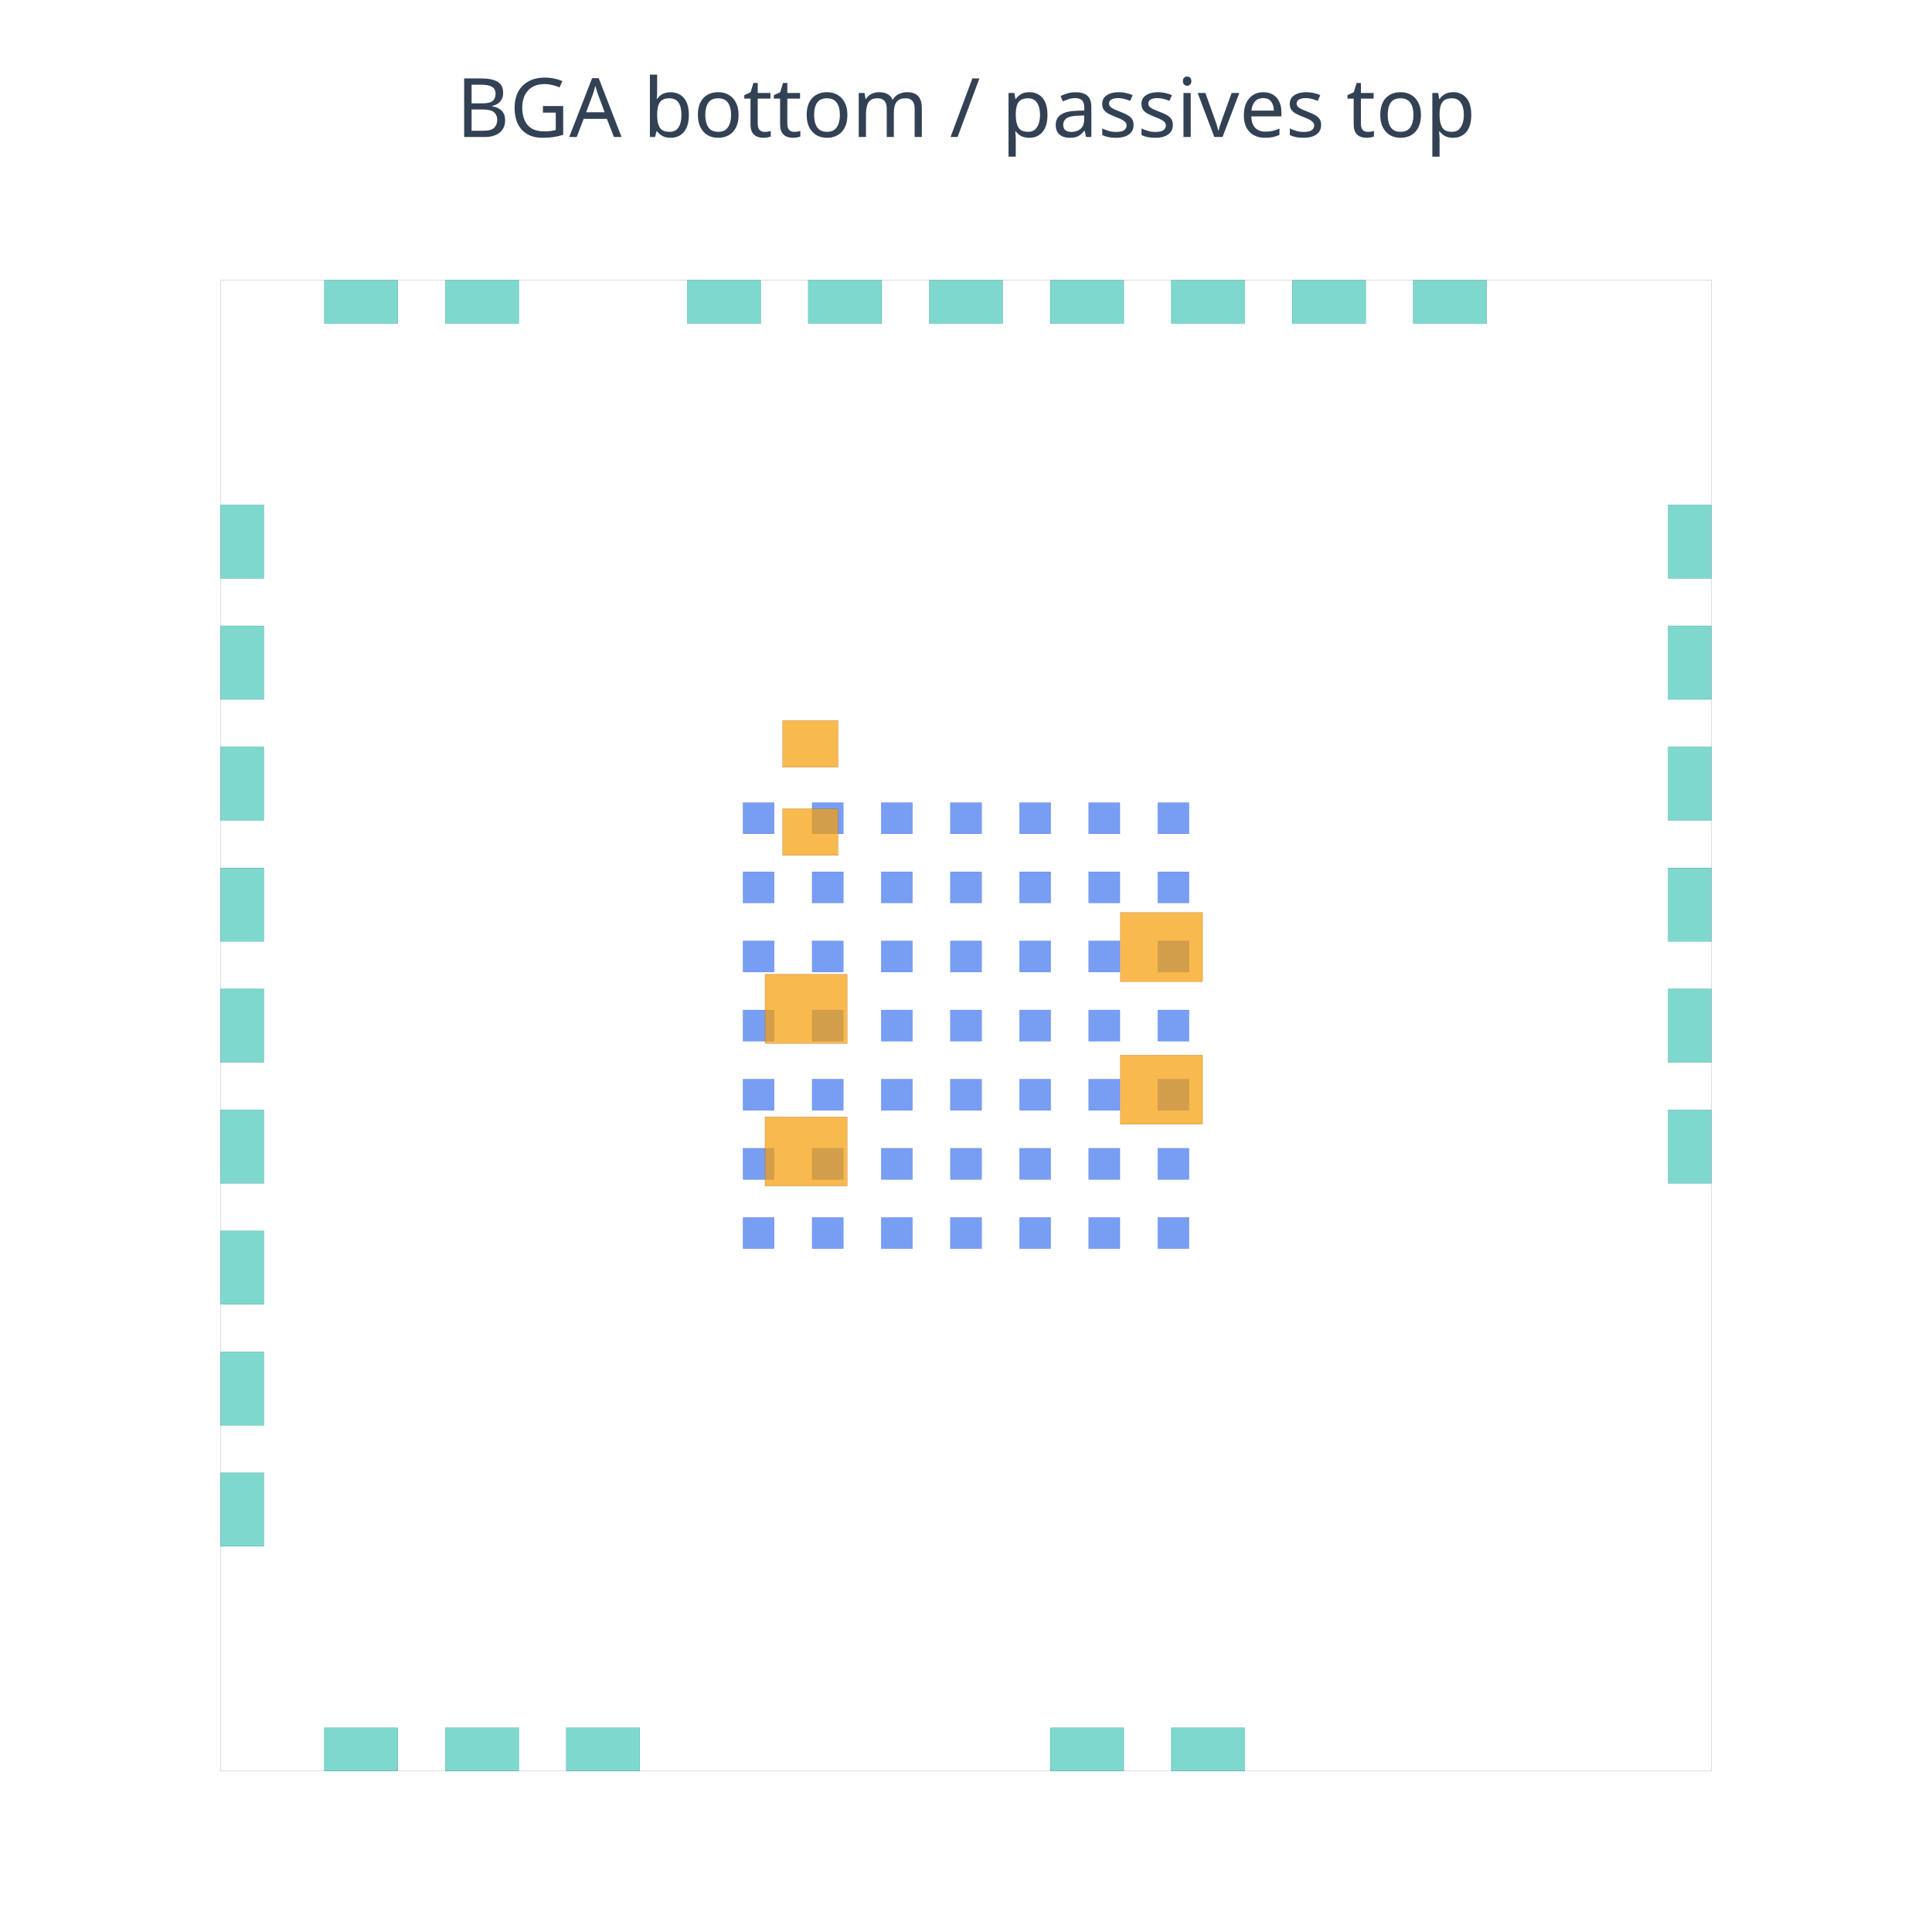
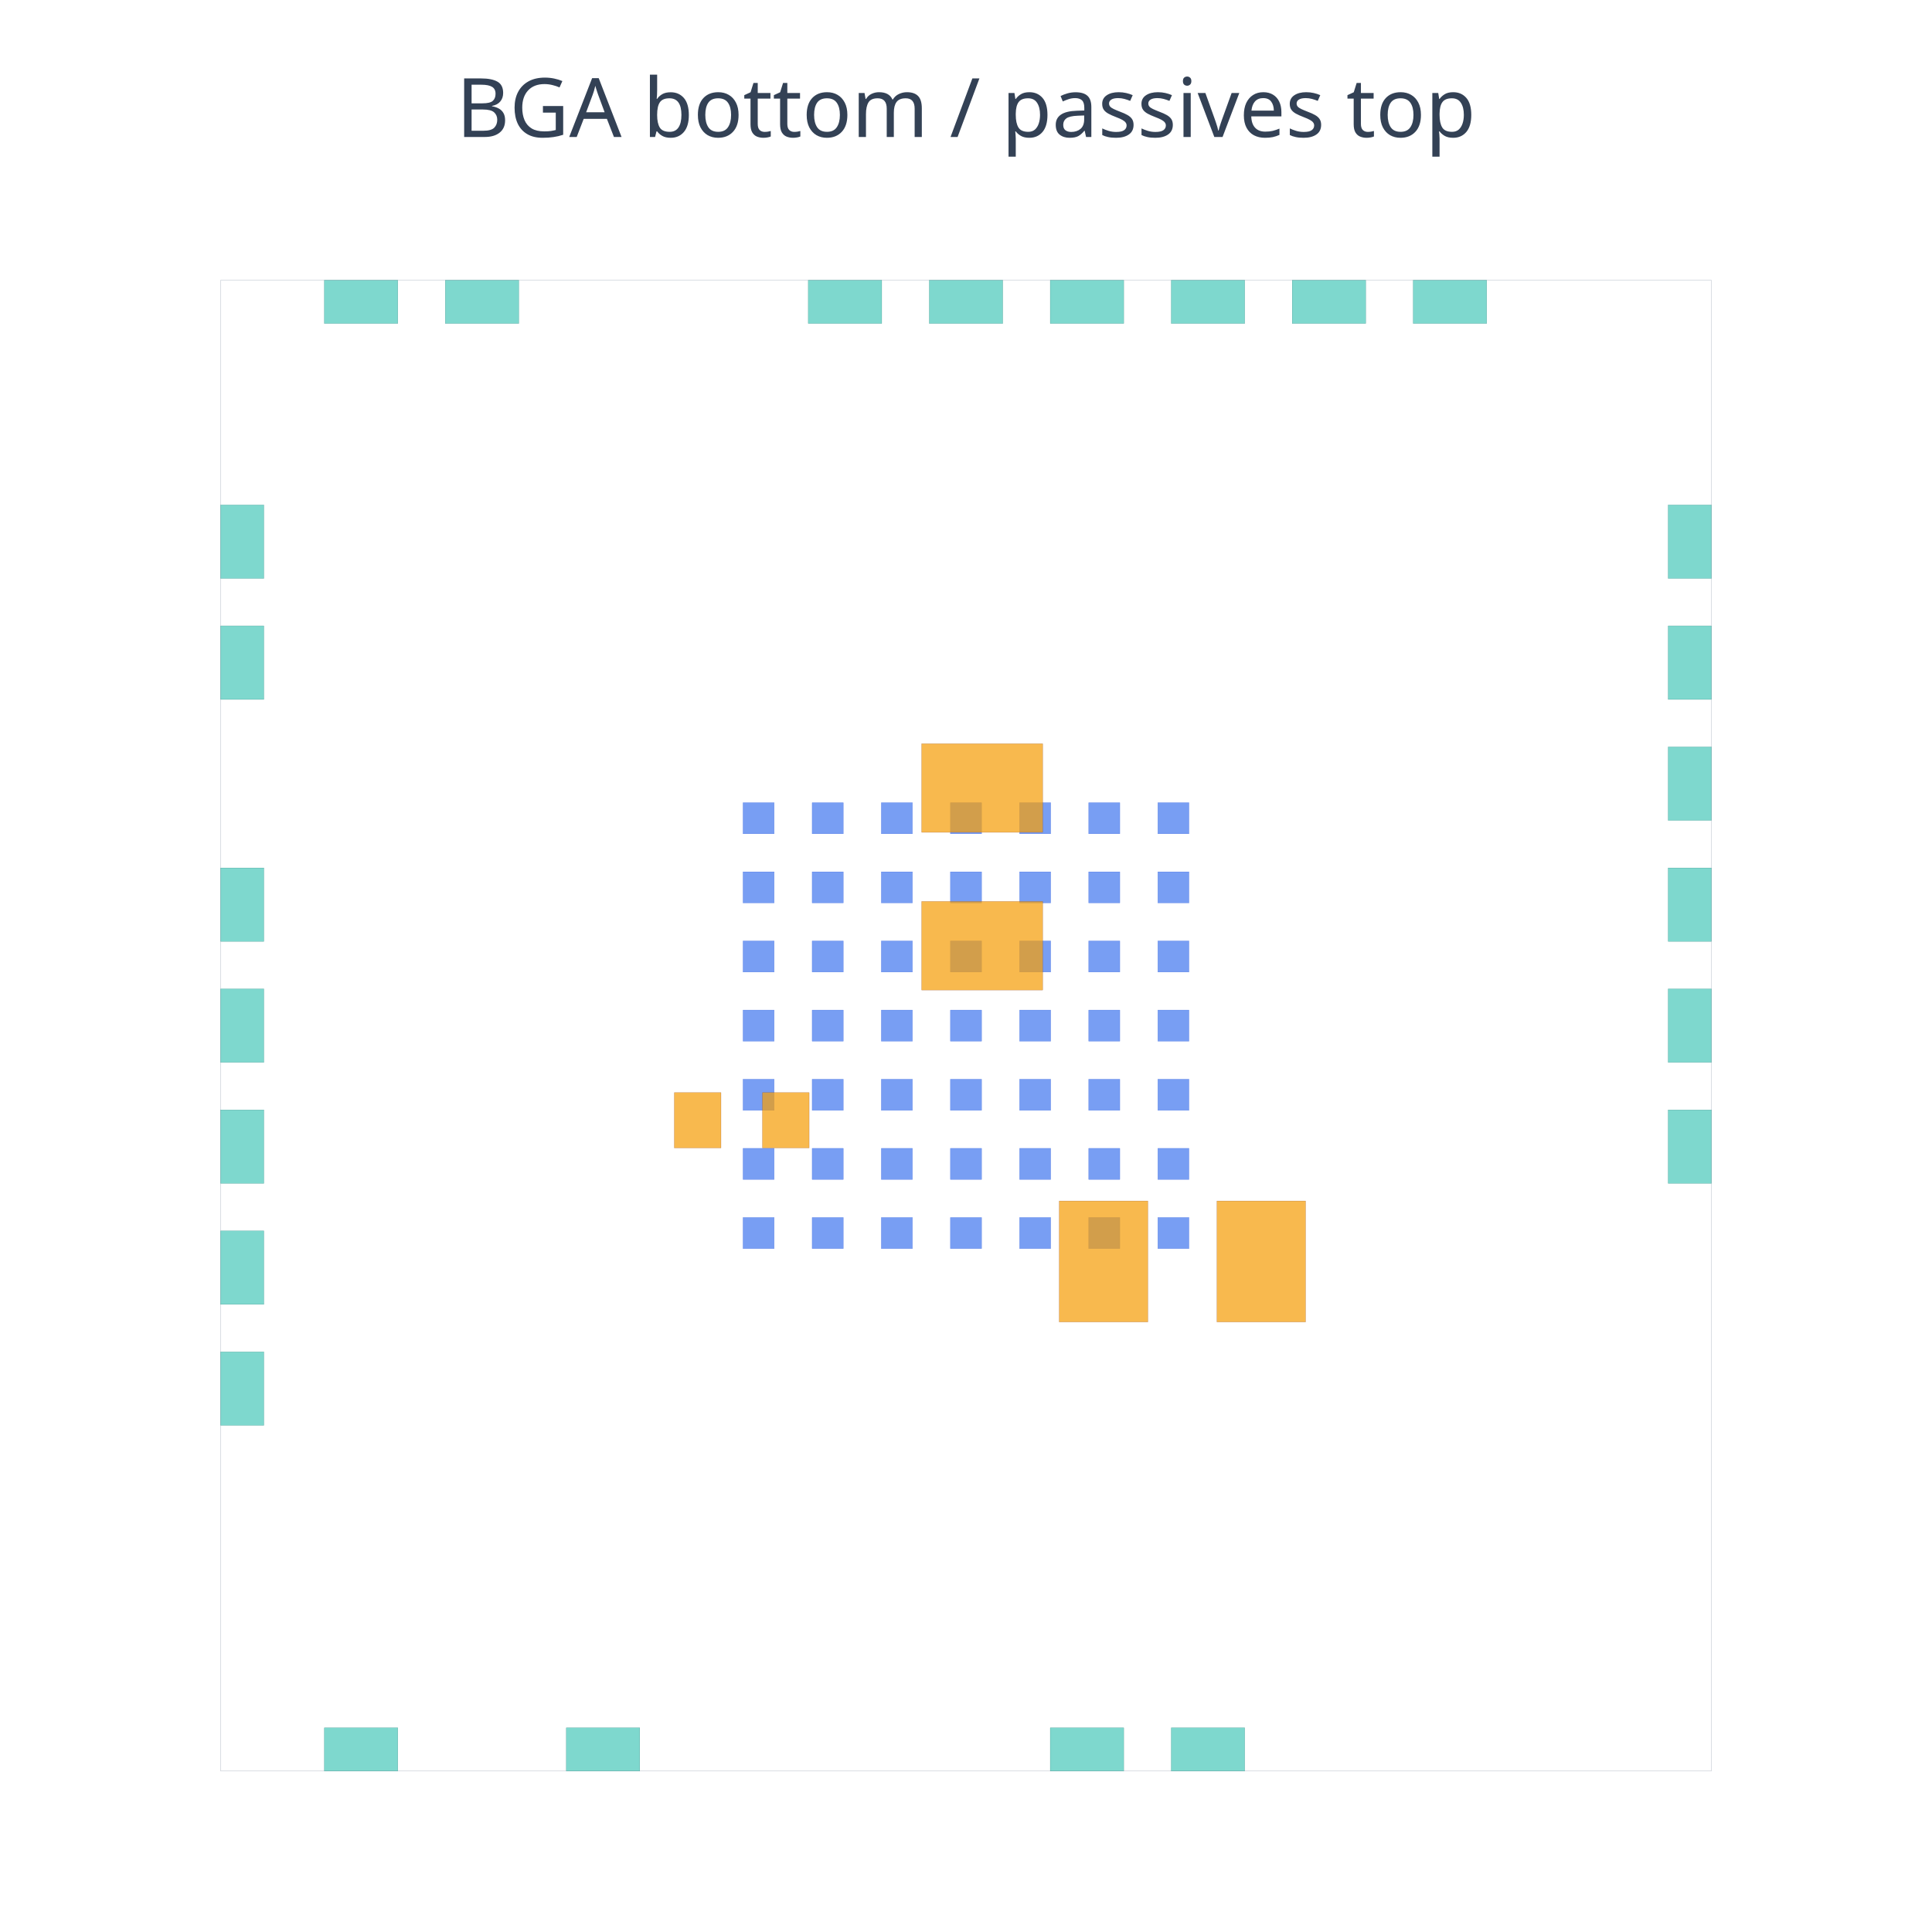
<svg xmlns="http://www.w3.org/2000/svg" width="480" height="480" viewBox="0 0 480 480">
  <rect width="100%" height="100%" fill="white" />
  <g>
    <rect data-type="rect" data-label="board" data-x="0" data-y="0" x="54.815" y="69.63" width="370.37" height="370.37" fill="rgba(255,255,255,0)" stroke="#64748b" stroke-width="0.047" />
  </g>
  <g>
    <rect data-type="rect" data-label="BGA" data-x="2.4" data-y="2.4" x="287.665" y="199.42" width="7.729" height="7.729" fill="rgba(37, 99, 235, 0.62)" stroke="#1d4ed8" stroke-width="0.047" />
  </g>
  <g>
    <rect data-type="rect" data-label="BGA" data-x="1.6" data-y="2.4" x="270.488" y="199.42" width="7.729" height="7.729" fill="rgba(37, 99, 235, 0.62)" stroke="#1d4ed8" stroke-width="0.047" />
  </g>
  <g>
    <rect data-type="rect" data-label="BGA" data-x="0.8" data-y="2.4" x="253.312" y="199.42" width="7.729" height="7.729" fill="rgba(37, 99, 235, 0.62)" stroke="#1d4ed8" stroke-width="0.047" />
  </g>
  <g>
    <rect data-type="rect" data-label="BGA" data-x="0" data-y="2.4" x="236.135" y="199.42" width="7.729" height="7.729" fill="rgba(37, 99, 235, 0.62)" stroke="#1d4ed8" stroke-width="0.047" />
  </g>
  <g>
    <rect data-type="rect" data-label="BGA" data-x="-0.8" data-y="2.4" x="218.959" y="199.42" width="7.729" height="7.729" fill="rgba(37, 99, 235, 0.62)" stroke="#1d4ed8" stroke-width="0.047" />
  </g>
  <g>
    <rect data-type="rect" data-label="BGA" data-x="-1.6" data-y="2.4" x="201.782" y="199.42" width="7.729" height="7.729" fill="rgba(37, 99, 235, 0.62)" stroke="#1d4ed8" stroke-width="0.047" />
  </g>
  <g>
    <rect data-type="rect" data-label="BGA" data-x="-2.4" data-y="2.4" x="184.605" y="199.42" width="7.729" height="7.729" fill="rgba(37, 99, 235, 0.62)" stroke="#1d4ed8" stroke-width="0.047" />
  </g>
  <g>
    <rect data-type="rect" data-label="BGA" data-x="2.4" data-y="1.6" x="287.665" y="216.597" width="7.729" height="7.729" fill="rgba(37, 99, 235, 0.62)" stroke="#1d4ed8" stroke-width="0.047" />
  </g>
  <g>
    <rect data-type="rect" data-label="BGA" data-x="1.6" data-y="1.6" x="270.488" y="216.597" width="7.729" height="7.729" fill="rgba(37, 99, 235, 0.62)" stroke="#1d4ed8" stroke-width="0.047" />
  </g>
  <g>
    <rect data-type="rect" data-label="BGA" data-x="0.8" data-y="1.6" x="253.312" y="216.597" width="7.729" height="7.729" fill="rgba(37, 99, 235, 0.62)" stroke="#1d4ed8" stroke-width="0.047" />
  </g>
  <g>
    <rect data-type="rect" data-label="BGA" data-x="0" data-y="1.6" x="236.135" y="216.597" width="7.729" height="7.729" fill="rgba(37, 99, 235, 0.62)" stroke="#1d4ed8" stroke-width="0.047" />
  </g>
  <g>
    <rect data-type="rect" data-label="BGA" data-x="-0.8" data-y="1.6" x="218.959" y="216.597" width="7.729" height="7.729" fill="rgba(37, 99, 235, 0.62)" stroke="#1d4ed8" stroke-width="0.047" />
  </g>
  <g>
    <rect data-type="rect" data-label="BGA" data-x="-1.6" data-y="1.6" x="201.782" y="216.597" width="7.729" height="7.729" fill="rgba(37, 99, 235, 0.62)" stroke="#1d4ed8" stroke-width="0.047" />
  </g>
  <g>
    <rect data-type="rect" data-label="BGA" data-x="-2.4" data-y="1.6" x="184.605" y="216.597" width="7.729" height="7.729" fill="rgba(37, 99, 235, 0.62)" stroke="#1d4ed8" stroke-width="0.047" />
  </g>
  <g>
    <rect data-type="rect" data-label="BGA" data-x="2.4" data-y="0.8" x="287.665" y="233.773" width="7.729" height="7.729" fill="rgba(37, 99, 235, 0.62)" stroke="#1d4ed8" stroke-width="0.047" />
  </g>
  <g>
    <rect data-type="rect" data-label="BGA" data-x="1.6" data-y="0.8" x="270.488" y="233.773" width="7.729" height="7.729" fill="rgba(37, 99, 235, 0.62)" stroke="#1d4ed8" stroke-width="0.047" />
  </g>
  <g>
    <rect data-type="rect" data-label="BGA" data-x="0.8" data-y="0.8" x="253.312" y="233.773" width="7.729" height="7.729" fill="rgba(37, 99, 235, 0.62)" stroke="#1d4ed8" stroke-width="0.047" />
  </g>
  <g>
    <rect data-type="rect" data-label="BGA" data-x="0" data-y="0.8" x="236.135" y="233.773" width="7.729" height="7.729" fill="rgba(37, 99, 235, 0.62)" stroke="#1d4ed8" stroke-width="0.047" />
  </g>
  <g>
    <rect data-type="rect" data-label="BGA" data-x="-0.8" data-y="0.8" x="218.959" y="233.773" width="7.729" height="7.729" fill="rgba(37, 99, 235, 0.62)" stroke="#1d4ed8" stroke-width="0.047" />
  </g>
  <g>
    <rect data-type="rect" data-label="BGA" data-x="-1.6" data-y="0.8" x="201.782" y="233.773" width="7.729" height="7.729" fill="rgba(37, 99, 235, 0.62)" stroke="#1d4ed8" stroke-width="0.047" />
  </g>
  <g>
    <rect data-type="rect" data-label="BGA" data-x="-2.4" data-y="0.8" x="184.605" y="233.773" width="7.729" height="7.729" fill="rgba(37, 99, 235, 0.62)" stroke="#1d4ed8" stroke-width="0.047" />
  </g>
  <g>
    <rect data-type="rect" data-label="BGA" data-x="2.4" data-y="0" x="287.665" y="250.95" width="7.729" height="7.729" fill="rgba(37, 99, 235, 0.62)" stroke="#1d4ed8" stroke-width="0.047" />
  </g>
  <g>
    <rect data-type="rect" data-label="BGA" data-x="1.6" data-y="0" x="270.488" y="250.95" width="7.729" height="7.729" fill="rgba(37, 99, 235, 0.62)" stroke="#1d4ed8" stroke-width="0.047" />
  </g>
  <g>
    <rect data-type="rect" data-label="BGA" data-x="0.8" data-y="0" x="253.312" y="250.95" width="7.729" height="7.729" fill="rgba(37, 99, 235, 0.62)" stroke="#1d4ed8" stroke-width="0.047" />
  </g>
  <g>
    <rect data-type="rect" data-label="BGA" data-x="0" data-y="0" x="236.135" y="250.95" width="7.729" height="7.729" fill="rgba(37, 99, 235, 0.62)" stroke="#1d4ed8" stroke-width="0.047" />
  </g>
  <g>
    <rect data-type="rect" data-label="BGA" data-x="-0.8" data-y="0" x="218.959" y="250.95" width="7.729" height="7.729" fill="rgba(37, 99, 235, 0.62)" stroke="#1d4ed8" stroke-width="0.047" />
  </g>
  <g>
    <rect data-type="rect" data-label="BGA" data-x="-1.6" data-y="0" x="201.782" y="250.95" width="7.729" height="7.729" fill="rgba(37, 99, 235, 0.62)" stroke="#1d4ed8" stroke-width="0.047" />
  </g>
  <g>
    <rect data-type="rect" data-label="BGA" data-x="-2.4" data-y="0" x="184.605" y="250.95" width="7.729" height="7.729" fill="rgba(37, 99, 235, 0.62)" stroke="#1d4ed8" stroke-width="0.047" />
  </g>
  <g>
    <rect data-type="rect" data-label="BGA" data-x="2.4" data-y="-0.8" x="287.665" y="268.127" width="7.729" height="7.729" fill="rgba(37, 99, 235, 0.62)" stroke="#1d4ed8" stroke-width="0.047" />
  </g>
  <g>
    <rect data-type="rect" data-label="BGA" data-x="1.6" data-y="-0.8" x="270.488" y="268.127" width="7.729" height="7.729" fill="rgba(37, 99, 235, 0.62)" stroke="#1d4ed8" stroke-width="0.047" />
  </g>
  <g>
    <rect data-type="rect" data-label="BGA" data-x="0.8" data-y="-0.8" x="253.312" y="268.127" width="7.729" height="7.729" fill="rgba(37, 99, 235, 0.62)" stroke="#1d4ed8" stroke-width="0.047" />
  </g>
  <g>
    <rect data-type="rect" data-label="BGA" data-x="0" data-y="-0.8" x="236.135" y="268.127" width="7.729" height="7.729" fill="rgba(37, 99, 235, 0.62)" stroke="#1d4ed8" stroke-width="0.047" />
  </g>
  <g>
    <rect data-type="rect" data-label="BGA" data-x="-0.8" data-y="-0.8" x="218.959" y="268.127" width="7.729" height="7.729" fill="rgba(37, 99, 235, 0.62)" stroke="#1d4ed8" stroke-width="0.047" />
  </g>
  <g>
    <rect data-type="rect" data-label="BGA" data-x="-1.6" data-y="-0.8" x="201.782" y="268.127" width="7.729" height="7.729" fill="rgba(37, 99, 235, 0.62)" stroke="#1d4ed8" stroke-width="0.047" />
  </g>
  <g>
    <rect data-type="rect" data-label="BGA" data-x="-2.4" data-y="-0.8" x="184.605" y="268.127" width="7.729" height="7.729" fill="rgba(37, 99, 235, 0.62)" stroke="#1d4ed8" stroke-width="0.047" />
  </g>
  <g>
    <rect data-type="rect" data-label="BGA" data-x="2.4" data-y="-1.6" x="287.665" y="285.303" width="7.729" height="7.729" fill="rgba(37, 99, 235, 0.62)" stroke="#1d4ed8" stroke-width="0.047" />
  </g>
  <g>
    <rect data-type="rect" data-label="BGA" data-x="1.6" data-y="-1.6" x="270.488" y="285.303" width="7.729" height="7.729" fill="rgba(37, 99, 235, 0.62)" stroke="#1d4ed8" stroke-width="0.047" />
  </g>
  <g>
    <rect data-type="rect" data-label="BGA" data-x="0.8" data-y="-1.6" x="253.312" y="285.303" width="7.729" height="7.729" fill="rgba(37, 99, 235, 0.62)" stroke="#1d4ed8" stroke-width="0.047" />
  </g>
  <g>
    <rect data-type="rect" data-label="BGA" data-x="0" data-y="-1.6" x="236.135" y="285.303" width="7.729" height="7.729" fill="rgba(37, 99, 235, 0.62)" stroke="#1d4ed8" stroke-width="0.047" />
  </g>
  <g>
    <rect data-type="rect" data-label="BGA" data-x="-0.8" data-y="-1.6" x="218.959" y="285.303" width="7.729" height="7.729" fill="rgba(37, 99, 235, 0.62)" stroke="#1d4ed8" stroke-width="0.047" />
  </g>
  <g>
    <rect data-type="rect" data-label="BGA" data-x="-1.6" data-y="-1.6" x="201.782" y="285.303" width="7.729" height="7.729" fill="rgba(37, 99, 235, 0.62)" stroke="#1d4ed8" stroke-width="0.047" />
  </g>
  <g>
    <rect data-type="rect" data-label="BGA" data-x="-2.4" data-y="-1.6" x="184.605" y="285.303" width="7.729" height="7.729" fill="rgba(37, 99, 235, 0.62)" stroke="#1d4ed8" stroke-width="0.047" />
  </g>
  <g>
    <rect data-type="rect" data-label="BGA" data-x="2.4" data-y="-2.4" x="287.665" y="302.48" width="7.729" height="7.729" fill="rgba(37, 99, 235, 0.62)" stroke="#1d4ed8" stroke-width="0.047" />
  </g>
  <g>
    <rect data-type="rect" data-label="BGA" data-x="1.6" data-y="-2.4" x="270.488" y="302.48" width="7.729" height="7.729" fill="rgba(37, 99, 235, 0.62)" stroke="#1d4ed8" stroke-width="0.047" />
  </g>
  <g>
    <rect data-type="rect" data-label="BGA" data-x="0.8" data-y="-2.4" x="253.312" y="302.48" width="7.729" height="7.729" fill="rgba(37, 99, 235, 0.62)" stroke="#1d4ed8" stroke-width="0.047" />
  </g>
  <g>
    <rect data-type="rect" data-label="BGA" data-x="0" data-y="-2.4" x="236.135" y="302.48" width="7.729" height="7.729" fill="rgba(37, 99, 235, 0.62)" stroke="#1d4ed8" stroke-width="0.047" />
  </g>
  <g>
    <rect data-type="rect" data-label="BGA" data-x="-0.8" data-y="-2.4" x="218.959" y="302.48" width="7.729" height="7.729" fill="rgba(37, 99, 235, 0.62)" stroke="#1d4ed8" stroke-width="0.047" />
  </g>
  <g>
    <rect data-type="rect" data-label="BGA" data-x="-1.6" data-y="-2.4" x="201.782" y="302.48" width="7.729" height="7.729" fill="rgba(37, 99, 235, 0.62)" stroke="#1d4ed8" stroke-width="0.047" />
  </g>
  <g>
    <rect data-type="rect" data-label="BGA" data-x="-2.4" data-y="-2.4" x="184.605" y="302.48" width="7.729" height="7.729" fill="rgba(37, 99, 235, 0.62)" stroke="#1d4ed8" stroke-width="0.047" />
  </g>
  <g>
+     <rect data-type="rect" data-label="IO" data-x="-7" data-y="8.375" x="80.58" y="69.63" width="18.25" height="10.735" fill="rgba(20, 184, 166, 0.55)" stroke="#0f766e" stroke-width="0.047" />
+   </g>
+   <g>
+     <rect data-type="rect" data-label="IO" data-x="8.375" data-y="1.4" x="414.45" y="215.631" width="10.735" height="18.25" fill="rgba(20, 184, 166, 0.55)" stroke="#0f766e" stroke-width="0.047" />
+   </g>
+   <g>
+     <rect data-type="rect" data-label="IO" data-x="1.4" data-y="8.375" x="260.934" y="69.63" width="18.25" height="10.735" fill="rgba(20, 184, 166, 0.55)" stroke="#0f766e" stroke-width="0.047" />
+   </g>
+   <g>
+     <rect data-type="rect" data-label="IO" data-x="-8.375" data-y="-1.4" x="54.815" y="275.749" width="10.735" height="18.25" fill="rgba(20, 184, 166, 0.55)" stroke="#0f766e" stroke-width="0.047" />
+   </g>
+   <g>
+     <rect data-type="rect" data-label="IO" data-x="-5.6" data-y="8.375" x="110.639" y="69.63" width="18.25" height="10.735" fill="rgba(20, 184, 166, 0.55)" stroke="#0f766e" stroke-width="0.047" />
+   </g>
+   <g>
+     <rect data-type="rect" data-label="IO" data-x="4.2" data-y="8.375" x="321.052" y="69.63" width="18.25" height="10.735" fill="rgba(20, 184, 166, 0.55)" stroke="#0f766e" stroke-width="0.047" />
+   </g>
+   <g>
+     <rect data-type="rect" data-label="IO" data-x="5.6" data-y="8.375" x="351.111" y="69.63" width="18.25" height="10.735" fill="rgba(20, 184, 166, 0.55)" stroke="#0f766e" stroke-width="0.047" />
+   </g>
+   <g>
+     <rect data-type="rect" data-label="IO" data-x="-8.375" data-y="1.4" x="54.815" y="215.631" width="10.735" height="18.25" fill="rgba(20, 184, 166, 0.55)" stroke="#0f766e" stroke-width="0.047" />
+   </g>
+   <g>
+     <rect data-type="rect" data-label="IO" data-x="-4.2" data-y="-8.375" x="140.698" y="429.265" width="18.25" height="10.735" fill="rgba(20, 184, 166, 0.55)" stroke="#0f766e" stroke-width="0.047" />
+   </g>
+   <g>
+     <rect data-type="rect" data-label="IO" data-x="-8.375" data-y="4.2" x="54.815" y="155.513" width="10.735" height="18.25" fill="rgba(20, 184, 166, 0.55)" stroke="#0f766e" stroke-width="0.047" />
+   </g>
+   <g>
+     <rect data-type="rect" data-label="IO" data-x="8.375" data-y="4.2" x="414.45" y="155.513" width="10.735" height="18.25" fill="rgba(20, 184, 166, 0.55)" stroke="#0f766e" stroke-width="0.047" />
+   </g>
+   <g>
+     <rect data-type="rect" data-label="IO" data-x="2.8" data-y="-8.375" x="290.993" y="429.265" width="18.25" height="10.735" fill="rgba(20, 184, 166, 0.55)" stroke="#0f766e" stroke-width="0.047" />
+   </g>
+   <g>
+     <rect data-type="rect" data-label="IO" data-x="8.375" data-y="5.6" x="414.45" y="125.454" width="10.735" height="18.25" fill="rgba(20, 184, 166, 0.55)" stroke="#0f766e" stroke-width="0.047" />
+   </g>
+   <g>
+     <rect data-type="rect" data-label="IO" data-x="2.8" data-y="8.375" x="290.993" y="69.63" width="18.25" height="10.735" fill="rgba(20, 184, 166, 0.55)" stroke="#0f766e" stroke-width="0.047" />
+   </g>
+   <g>
+     <rect data-type="rect" data-label="IO" data-x="0" data-y="8.375" x="230.875" y="69.63" width="18.25" height="10.735" fill="rgba(20, 184, 166, 0.55)" stroke="#0f766e" stroke-width="0.047" />
+   </g>
+   <g>
+     <rect data-type="rect" data-label="IO" data-x="-8.375" data-y="0" x="54.815" y="245.69" width="10.735" height="18.25" fill="rgba(20, 184, 166, 0.55)" stroke="#0f766e" stroke-width="0.047" />
+   </g>
+   <g>
+     <rect data-type="rect" data-label="IO" data-x="-7" data-y="-8.375" x="80.58" y="429.265" width="18.25" height="10.735" fill="rgba(20, 184, 166, 0.55)" stroke="#0f766e" stroke-width="0.047" />
+   </g>
+   <g>
+     <rect data-type="rect" data-label="IO" data-x="-8.375" data-y="5.6" x="54.815" y="125.454" width="10.735" height="18.25" fill="rgba(20, 184, 166, 0.55)" stroke="#0f766e" stroke-width="0.047" />
+   </g>
+   <g>
+     <rect data-type="rect" data-label="IO" data-x="8.375" data-y="-1.4" x="414.45" y="275.749" width="10.735" height="18.25" fill="rgba(20, 184, 166, 0.55)" stroke="#0f766e" stroke-width="0.047" />
+   </g>
+   <g>
+     <rect data-type="rect" data-label="IO" data-x="1.4" data-y="-8.375" x="260.934" y="429.265" width="18.25" height="10.735" fill="rgba(20, 184, 166, 0.55)" stroke="#0f766e" stroke-width="0.047" />
+   </g>
+   <g>
+     <rect data-type="rect" data-label="IO" data-x="-1.4" data-y="8.375" x="200.816" y="69.63" width="18.25" height="10.735" fill="rgba(20, 184, 166, 0.55)" stroke="#0f766e" stroke-width="0.047" />
+   </g>
+   <g>
+     <rect data-type="rect" data-label="IO" data-x="-8.375" data-y="-4.2" x="54.815" y="335.867" width="10.735" height="18.25" fill="rgba(20, 184, 166, 0.55)" stroke="#0f766e" stroke-width="0.047" />
+   </g>
+   <g>
+     <rect data-type="rect" data-label="IO" data-x="-8.375" data-y="-2.8" x="54.815" y="305.808" width="10.735" height="18.25" fill="rgba(20, 184, 166, 0.55)" stroke="#0f766e" stroke-width="0.047" />
+   </g>
+   <g>
    <rect data-type="rect" data-label="IO" data-x="8.375" data-y="0" x="414.45" y="245.69" width="10.735" height="18.25" fill="rgba(20, 184, 166, 0.55)" stroke="#0f766e" stroke-width="0.047" />
  </g>
  <g>
-     <rect data-type="rect" data-label="IO" data-x="8.375" data-y="5.6" x="414.45" y="125.454" width="10.735" height="18.25" fill="rgba(20, 184, 166, 0.55)" stroke="#0f766e" stroke-width="0.047" />
-   </g>
-   <g>
-     <rect data-type="rect" data-label="IO" data-x="1.4" data-y="-8.375" x="260.934" y="429.265" width="18.25" height="10.735" fill="rgba(20, 184, 166, 0.55)" stroke="#0f766e" stroke-width="0.047" />
-   </g>
-   <g>
-     <rect data-type="rect" data-label="IO" data-x="5.6" data-y="8.375" x="351.111" y="69.63" width="18.25" height="10.735" fill="rgba(20, 184, 166, 0.55)" stroke="#0f766e" stroke-width="0.047" />
-   </g>
-   <g>
-     <rect data-type="rect" data-label="IO" data-x="8.375" data-y="4.2" x="414.45" y="155.513" width="10.735" height="18.25" fill="rgba(20, 184, 166, 0.55)" stroke="#0f766e" stroke-width="0.047" />
-   </g>
-   <g>
-     <rect data-type="rect" data-label="IO" data-x="8.375" data-y="1.4" x="414.45" y="215.631" width="10.735" height="18.25" fill="rgba(20, 184, 166, 0.55)" stroke="#0f766e" stroke-width="0.047" />
-   </g>
-   <g>
-     <rect data-type="rect" data-label="IO" data-x="-8.375" data-y="5.6" x="54.815" y="125.454" width="10.735" height="18.25" fill="rgba(20, 184, 166, 0.55)" stroke="#0f766e" stroke-width="0.047" />
-   </g>
-   <g>
-     <rect data-type="rect" data-label="IO" data-x="2.8" data-y="8.375" x="290.993" y="69.63" width="18.25" height="10.735" fill="rgba(20, 184, 166, 0.55)" stroke="#0f766e" stroke-width="0.047" />
-   </g>
-   <g>
-     <rect data-type="rect" data-label="IO" data-x="-8.375" data-y="0" x="54.815" y="245.69" width="10.735" height="18.25" fill="rgba(20, 184, 166, 0.55)" stroke="#0f766e" stroke-width="0.047" />
-   </g>
-   <g>
-     <rect data-type="rect" data-label="IO" data-x="0" data-y="8.375" x="230.875" y="69.63" width="18.25" height="10.735" fill="rgba(20, 184, 166, 0.55)" stroke="#0f766e" stroke-width="0.047" />
-   </g>
-   <g>
-     <rect data-type="rect" data-label="IO" data-x="4.2" data-y="8.375" x="321.052" y="69.63" width="18.25" height="10.735" fill="rgba(20, 184, 166, 0.55)" stroke="#0f766e" stroke-width="0.047" />
-   </g>
-   <g>
-     <rect data-type="rect" data-label="IO" data-x="-8.375" data-y="1.4" x="54.815" y="215.631" width="10.735" height="18.25" fill="rgba(20, 184, 166, 0.55)" stroke="#0f766e" stroke-width="0.047" />
-   </g>
-   <g>
-     <rect data-type="rect" data-label="IO" data-x="-8.375" data-y="4.2" x="54.815" y="155.513" width="10.735" height="18.25" fill="rgba(20, 184, 166, 0.55)" stroke="#0f766e" stroke-width="0.047" />
-   </g>
-   <g>
-     <rect data-type="rect" data-label="IO" data-x="-4.2" data-y="-8.375" x="140.698" y="429.265" width="18.25" height="10.735" fill="rgba(20, 184, 166, 0.55)" stroke="#0f766e" stroke-width="0.047" />
-   </g>
-   <g>
-     <rect data-type="rect" data-label="IO" data-x="1.4" data-y="8.375" x="260.934" y="69.63" width="18.25" height="10.735" fill="rgba(20, 184, 166, 0.55)" stroke="#0f766e" stroke-width="0.047" />
-   </g>
-   <g>
-     <rect data-type="rect" data-label="IO" data-x="-7" data-y="8.375" x="80.58" y="69.63" width="18.25" height="10.735" fill="rgba(20, 184, 166, 0.55)" stroke="#0f766e" stroke-width="0.047" />
-   </g>
-   <g>
-     <rect data-type="rect" data-label="IO" data-x="2.8" data-y="-8.375" x="290.993" y="429.265" width="18.25" height="10.735" fill="rgba(20, 184, 166, 0.55)" stroke="#0f766e" stroke-width="0.047" />
-   </g>
-   <g>
-     <rect data-type="rect" data-label="IO" data-x="-7" data-y="-8.375" x="80.58" y="429.265" width="18.25" height="10.735" fill="rgba(20, 184, 166, 0.55)" stroke="#0f766e" stroke-width="0.047" />
-   </g>
-   <g>
-     <rect data-type="rect" data-label="IO" data-x="8.375" data-y="-1.4" x="414.45" y="275.749" width="10.735" height="18.25" fill="rgba(20, 184, 166, 0.55)" stroke="#0f766e" stroke-width="0.047" />
-   </g>
-   <g>
-     <rect data-type="rect" data-label="IO" data-x="-1.4" data-y="8.375" x="200.816" y="69.63" width="18.25" height="10.735" fill="rgba(20, 184, 166, 0.55)" stroke="#0f766e" stroke-width="0.047" />
-   </g>
-   <g>
-     <rect data-type="rect" data-label="IO" data-x="-5.6" data-y="8.375" x="110.639" y="69.63" width="18.25" height="10.735" fill="rgba(20, 184, 166, 0.55)" stroke="#0f766e" stroke-width="0.047" />
-   </g>
-   <g>
-     <rect data-type="rect" data-label="IO" data-x="-8.375" data-y="-1.4" x="54.815" y="275.749" width="10.735" height="18.25" fill="rgba(20, 184, 166, 0.55)" stroke="#0f766e" stroke-width="0.047" />
-   </g>
-   <g>
-     <rect data-type="rect" data-label="IO" data-x="-8.375" data-y="-4.2" x="54.815" y="335.867" width="10.735" height="18.25" fill="rgba(20, 184, 166, 0.55)" stroke="#0f766e" stroke-width="0.047" />
-   </g>
-   <g>
-     <rect data-type="rect" data-label="IO" data-x="-8.375" data-y="-2.8" x="54.815" y="305.808" width="10.735" height="18.25" fill="rgba(20, 184, 166, 0.55)" stroke="#0f766e" stroke-width="0.047" />
-   </g>
-   <g>
-     <rect data-type="rect" data-label="IO" data-x="-8.375" data-y="2.8" x="54.815" y="185.572" width="10.735" height="18.25" fill="rgba(20, 184, 166, 0.55)" stroke="#0f766e" stroke-width="0.047" />
-   </g>
-   <g>
-     <rect data-type="rect" data-label="IO" data-x="-5.6" data-y="-8.375" x="110.639" y="429.265" width="18.25" height="10.735" fill="rgba(20, 184, 166, 0.55)" stroke="#0f766e" stroke-width="0.047" />
-   </g>
-   <g>
-     <rect data-type="rect" data-label="IO" data-x="-2.8" data-y="8.375" x="170.757" y="69.63" width="18.25" height="10.735" fill="rgba(20, 184, 166, 0.55)" stroke="#0f766e" stroke-width="0.047" />
-   </g>
-   <g>
-     <rect data-type="rect" data-label="IO" data-x="-8.375" data-y="-5.6" x="54.815" y="365.926" width="10.735" height="18.25" fill="rgba(20, 184, 166, 0.55)" stroke="#0f766e" stroke-width="0.047" />
-   </g>
-   <g>
    <rect data-type="rect" data-label="IO" data-x="8.375" data-y="2.8" x="414.45" y="185.572" width="10.735" height="18.25" fill="rgba(20, 184, 166, 0.55)" stroke="#0f766e" stroke-width="0.047" />
  </g>
  <g>
-     <rect data-type="rect" data-label="PASSIVE" data-x="2.262" data-y="-0.741" x="278.368" y="262.136" width="20.397" height="17.177" fill="rgba(245, 158, 11, 0.72)" stroke="#92400e" stroke-width="0.047" />
-   </g>
-   <g>
-     <rect data-type="rect" data-label="PASSIVE" data-x="2.262" data-y="0.9089999999999999" x="278.368" y="226.71" width="20.397" height="17.177" fill="rgba(245, 158, 11, 0.72)" stroke="#92400e" stroke-width="0.047" />
-   </g>
-   <g>
-     <rect data-type="rect" data-label="PASSIVE" data-x="-1.801" data-y="2.24" x="194.461" y="200.923" width="13.741" height="11.594" fill="rgba(245, 158, 11, 0.72)" stroke="#92400e" stroke-width="0.047" />
-   </g>
-   <g>
-     <rect data-type="rect" data-label="PASSIVE" data-x="-1.801" data-y="3.26" x="194.461" y="179.023" width="13.741" height="11.594" fill="rgba(245, 158, 11, 0.72)" stroke="#92400e" stroke-width="0.047" />
-   </g>
-   <g>
-     <rect data-type="rect" data-label="PASSIVE" data-x="-1.85" data-y="-1.456" x="190.081" y="277.488" width="20.397" height="17.177" fill="rgba(245, 158, 11, 0.72)" stroke="#92400e" stroke-width="0.047" />
-   </g>
-   <g>
-     <rect data-type="rect" data-label="PASSIVE" data-x="-1.85" data-y="0.19399999999999995" x="190.081" y="242.061" width="20.397" height="17.177" fill="rgba(245, 158, 11, 0.72)" stroke="#92400e" stroke-width="0.047" />
+     <rect data-type="rect" data-label="PASSIVE" data-x="0.18699999999999994" data-y="0.9245" x="228.986" y="223.961" width="30.059" height="22.008" fill="rgba(245, 158, 11, 0.72)" stroke="#92400e" stroke-width="0.047" />
+   </g>
+   <g>
+     <rect data-type="rect" data-label="PASSIVE" data-x="0.18700000000000006" data-y="2.7495" x="228.986" y="184.777" width="30.059" height="22.008" fill="rgba(245, 158, 11, 0.72)" stroke="#92400e" stroke-width="0.047" />
+   </g>
+   <g>
+     <rect data-type="rect" data-label="PASSIVE" data-x="-3.1050000000000004" data-y="-1.095" x="167.536" y="271.455" width="11.594" height="13.741" fill="rgba(245, 158, 11, 0.72)" stroke="#92400e" stroke-width="0.047" />
+   </g>
+   <g>
+     <rect data-type="rect" data-label="PASSIVE" data-x="-2.085" data-y="-1.095" x="189.436" y="271.455" width="11.594" height="13.741" fill="rgba(245, 158, 11, 0.72)" stroke="#92400e" stroke-width="0.047" />
+   </g>
+   <g>
+     <rect data-type="rect" data-label="PASSIVE" data-x="1.5915" data-y="-2.729" x="263.167" y="298.379" width="22.008" height="30.059" fill="rgba(245, 158, 11, 0.72)" stroke="#92400e" stroke-width="0.047" />
+   </g>
+   <g>
+     <rect data-type="rect" data-label="PASSIVE" data-x="3.4165" data-y="-2.729" x="302.351" y="298.379" width="22.008" height="30.059" fill="rgba(245, 158, 11, 0.72)" stroke="#92400e" stroke-width="0.047" />
  </g>
  <text data-type="text" data-label="BGA bottom / passives top" data-x="0" data-y="10.005" x="240" y="40" fill="#334155" font-size="20.37" font-family="sans-serif" text-anchor="middle" dominant-baseline="text-after-edge">BGA bottom / passives top</text>
  <g id="crosshair" style="display: none">
    <line id="crosshair-h" y1="0" y2="480" stroke="#666" stroke-width="0.5" />
    <line id="crosshair-v" x1="0" x2="480" stroke="#666" stroke-width="0.5" />
    <text id="coordinates" font-family="monospace" font-size="12" fill="#666" />
  </g>
</svg>
